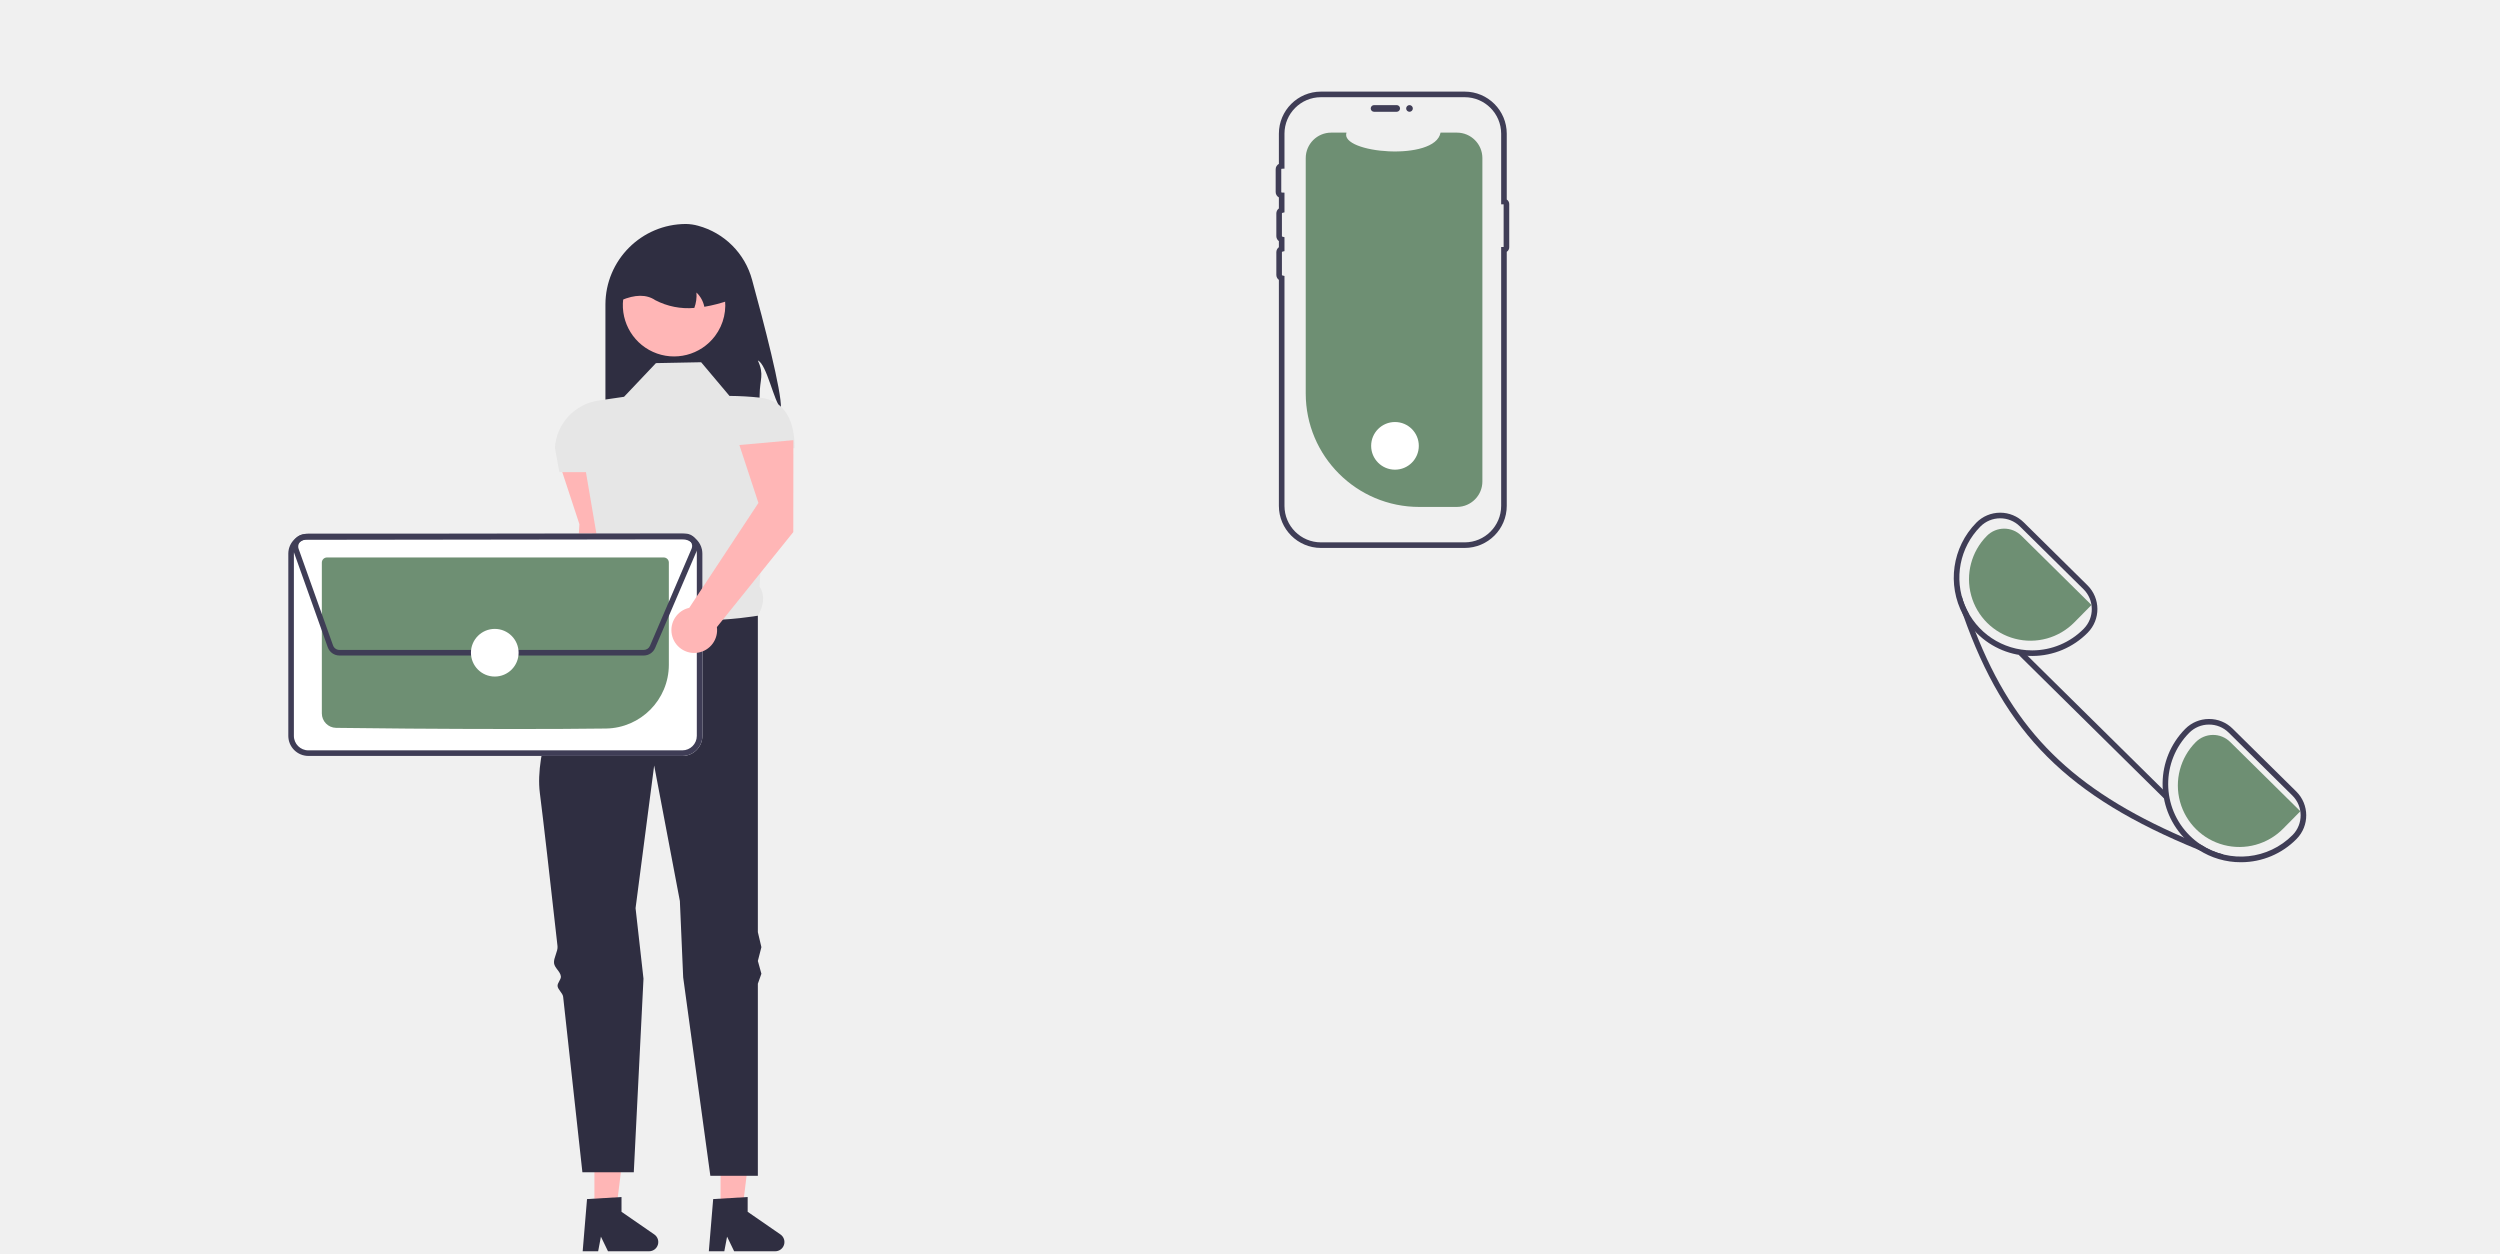
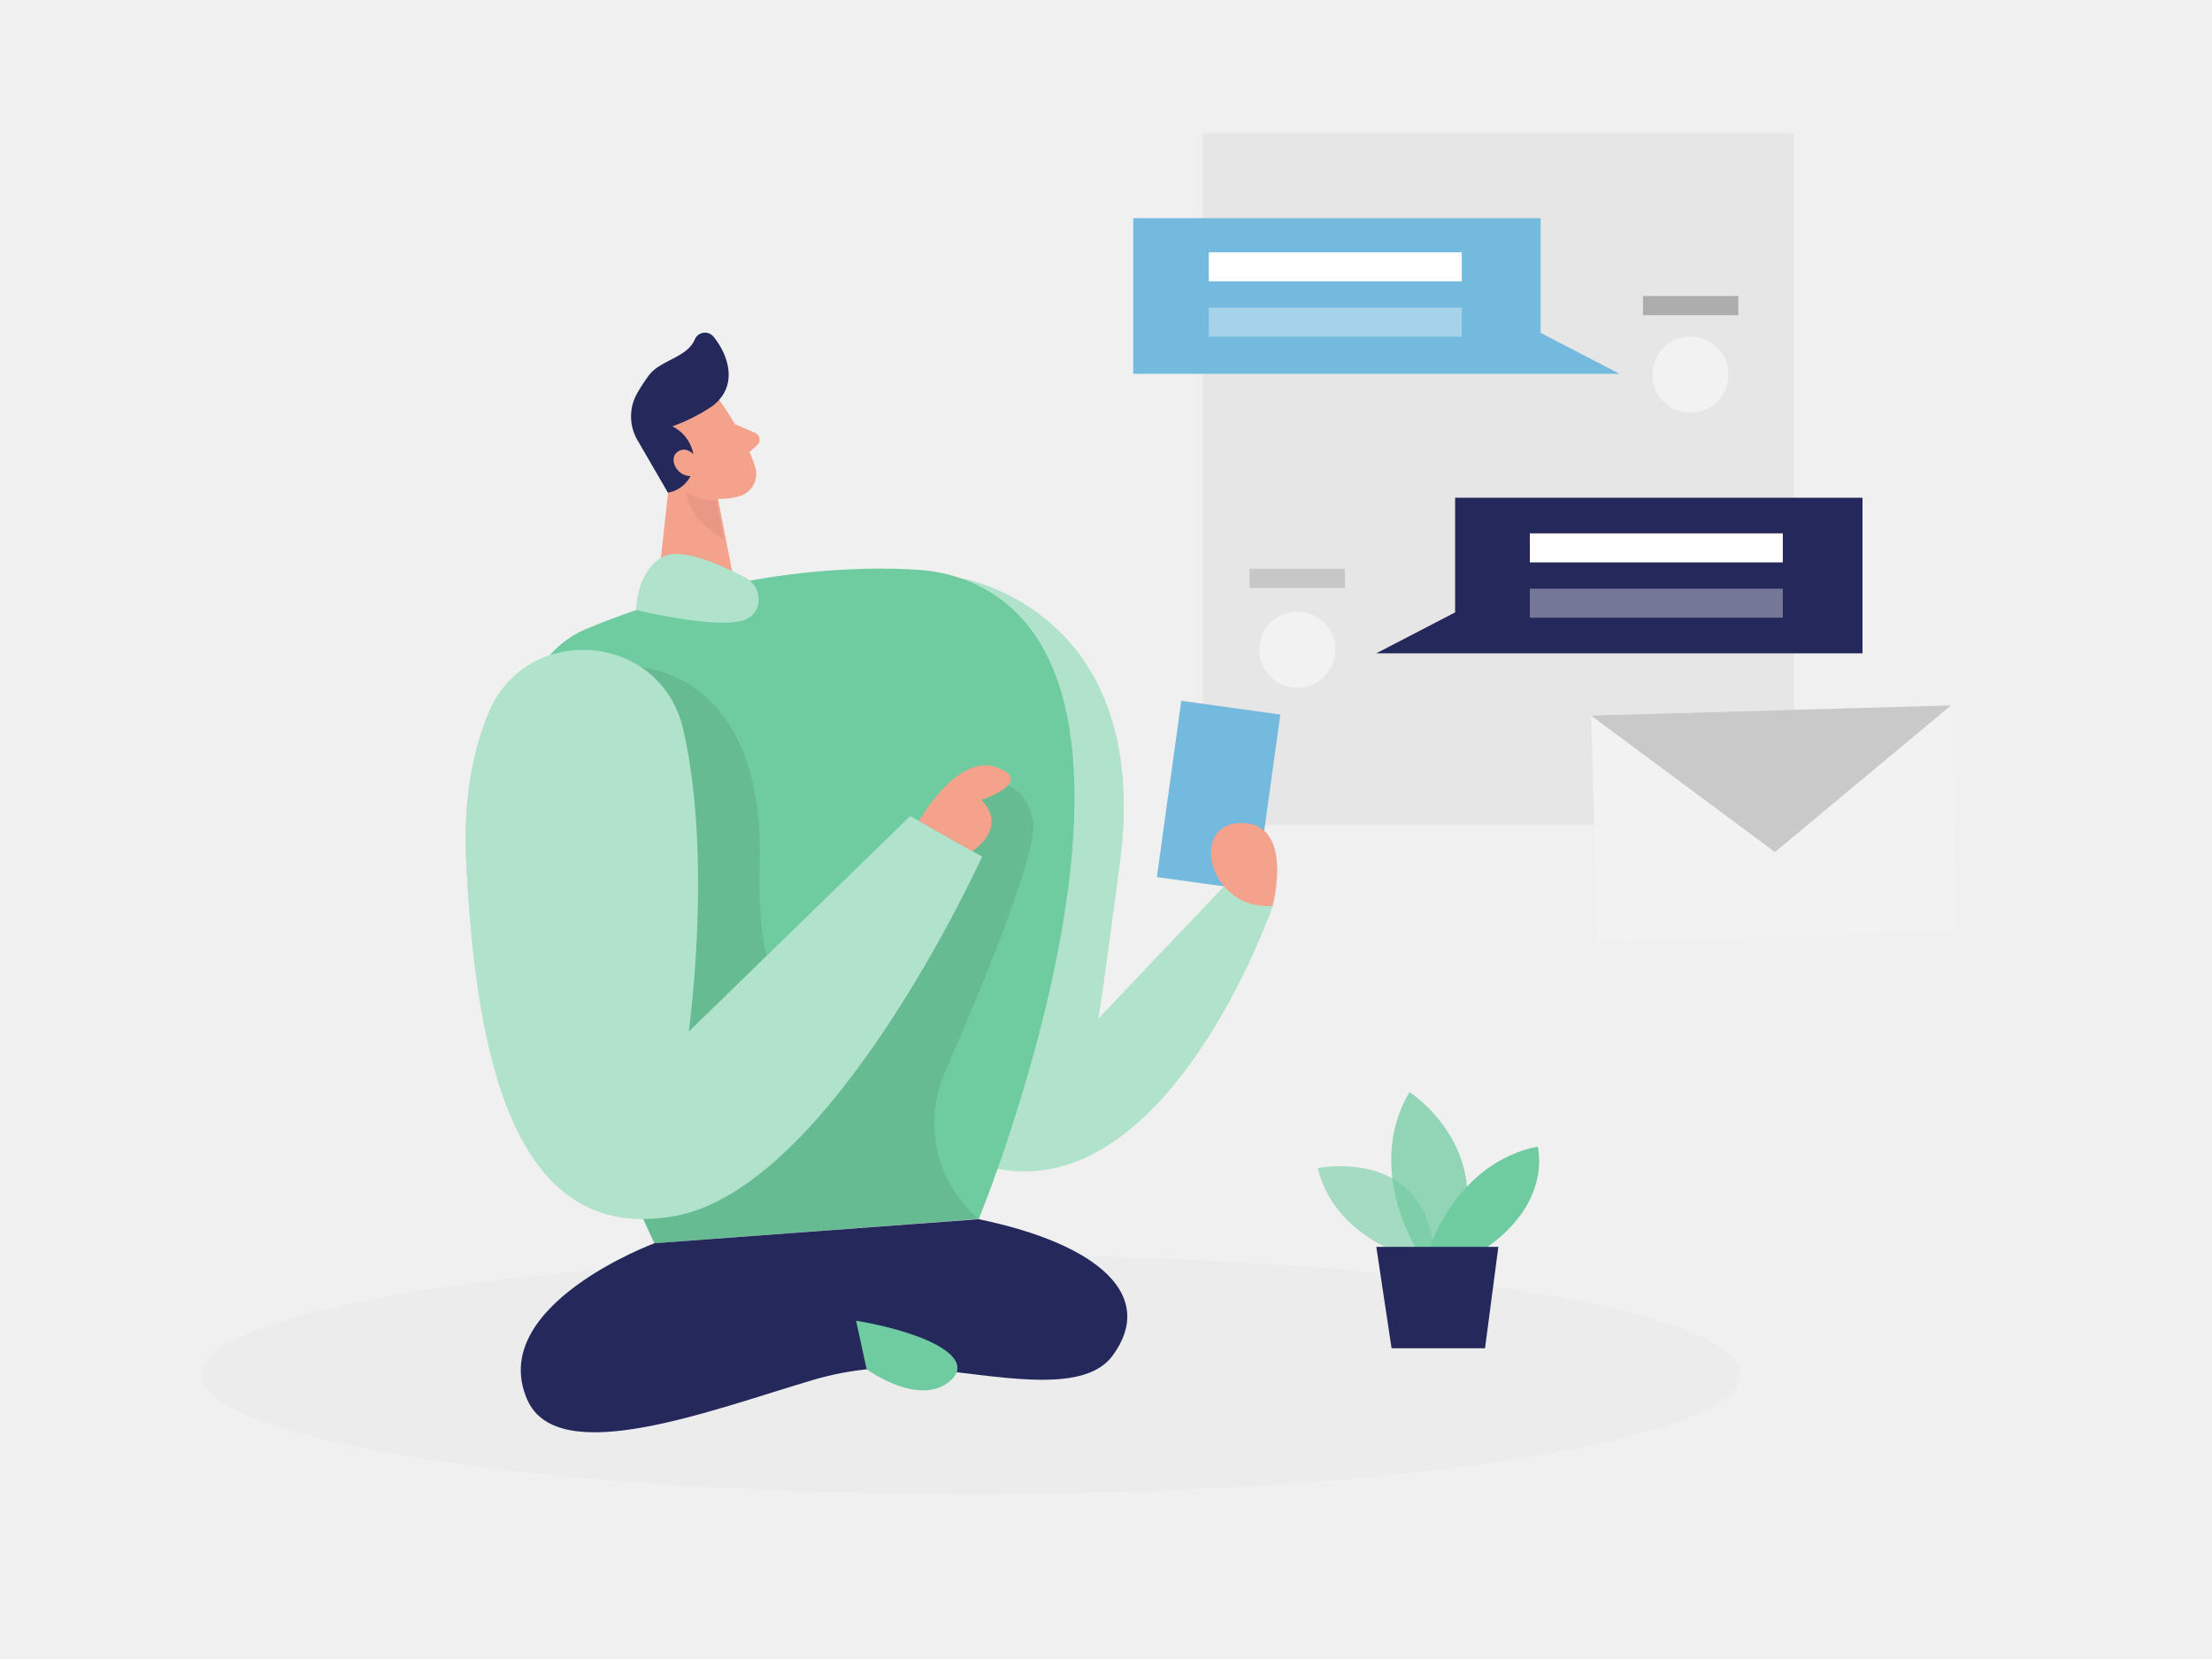
- <svg xmlns="http://www.w3.org/2000/svg" data-name="Layer 1" viewBox="0 0 894.249 448.282">
-   <path d="M447.37,674.141q-40.475,0-80.829-1.449c-38.44-1.381-78.19-2.808-115.136-23.299-25.845-14.333-48.735-37.329-66.194-66.504a223.77,223.77,0,0,1-25.369-63.604,261.476,261.476,0,0,1,.953-123.779,219.834,219.834,0,0,1,14.741-40.4c26.943-55.793,76.085-93.246,134.826-102.754a6.807,6.807,0,0,1,1.463-.031c.264.014.528.029.796.018l.346-.11a16.882,16.882,0,0,1,2.721-.698c90.594-13.487,186.365,13.802,276.952,78.914,70.042,50.351,162.868,77.464,283.781,82.889l1.717.09c33.66,1.934,66.218,15.811,94.16,40.133,27.579,24.006,48.287,56.034,59.884,92.624,1.426,4.461,2.733,9.104,3.884,13.801a26.039,26.039,0,0,1-6.941,24.69v.009l-.301.31c-.725.721-1.488,1.412-2.267,2.056l-.917.756c-7.727,6.365-13.83,11.394-21.135,15.299a64.983,64.983,0,0,1-15.419,5.821c-29.465,7.184-59.388,13.844-88.936,19.797-57.385,11.57-116.281,21.115-175.054,28.368A2269.141,2269.141,0,0,1,447.37,674.141Zm-136.232-419.845a3.507,3.507,0,0,0-.539.037c-58.192,9.419-106.869,46.504-133.544,101.745a217.624,217.624,0,0,0-14.595,40,259.188,259.188,0,0,0-.941,122.681,221.622,221.622,0,0,0,25.123,62.996c17.288,28.889,39.944,51.654,65.518,65.836,36.614,20.308,76.176,21.729,114.436,23.102a2266.314,2266.314,0,0,0,358.315-15.595c58.735-7.249,117.593-16.787,174.94-28.351,29.528-5.948,59.43-12.604,88.875-19.783a63.358,63.358,0,0,0,15.047-5.679c7.157-3.826,13.202-8.807,20.855-15.111l.917-.755c.67-.554,1.329-1.146,1.958-1.761l.181-.189c6.289-6.339,8.735-14.702,6.71-22.944v-.001c-1.139-4.646-2.432-9.24-3.844-13.655-23.69-74.746-84.974-127.569-152.496-131.447l-1.707-.09c-55.232-2.479-103.564-9.344-147.752-20.99-52.75-13.902-98.801-34.83-136.876-62.201-90.242-64.862-185.613-92.049-275.811-78.626a15.473,15.473,0,0,0-2.479.643l-.623.174a9.374,9.374,0,0,1-1.062-.013C311.537,254.307,311.335,254.296,311.138,254.296Z" fill="#f0f0f0" transform="translate(-152.8755 -225.8589)" />
-   <path d="M432.202,371.915c-2.498-2.397-5.053-15.762-8.242-17.118,2.384,5.269.653,6.663.64,12.446a39.123,39.123,0,0,1-1.141,9.745H369.435V334.825a28.847,28.847,0,0,1,28.848-28.848,17.214,17.214,0,0,1,4.276.626A27.428,27.428,0,0,1,421.909,326.007C426.028,341.061,432.578,366.119,432.202,371.915Z" fill="#2f2e41" transform="translate(-152.8755 -225.8589)" />
-   <path d="M372.605,423.782l.027-32.863L353.314,392.645l6.818,20.726-3.191,52.096a8.173,8.173,0,1,0,9.89,6.889Z" fill="#ffb6b6" transform="translate(-152.8755 -225.8589)" />
-   <polygon fill="#ffb6b6" points="257.746 432.76 265.55 432.759 269.263 402.657 257.744 402.657 257.746 432.76" />
-   <path d="M407.978,654.769l12.337-.736v5.286l11.729,8.101a3.302,3.302,0,0,1-1.876,6.019H415.481L412.949,668.209l-.988,5.228h-5.538Z" fill="#2f2e41" transform="translate(-152.8755 -225.8589)" />
-   <polygon fill="#ffb6b6" points="212.62 432.76 220.425 432.759 224.137 402.657 212.619 402.657 212.62 432.76" />
-   <path d="M362.853,654.769l12.337-.736v5.286l11.729,8.101a3.302,3.302,0,0,1-1.876,6.019H370.355l-2.532-5.228-.988,5.228H361.297Z" fill="#2f2e41" transform="translate(-152.8755 -225.8589)" />
-   <path d="M403.672,355.43l-16.167.317-11.412,12.046-9.149,1.342a18.266,18.266,0,0,0-15.577,16.897v0l1.585,8.706h9.51l5.502,32.303c-2.139,5.451-2.285,9.754,2.107,11.444l13.631,25.678L423.96,446.094c2.042-3.51,2.696-7.036.609-10.464l2.878-49.45h9.677v0c0-9.249-3.128-17.046-12.32-18.075a108.654,108.654,0,0,0-10.989-.629Z" fill="#e6e6e6" transform="translate(-152.8755 -225.8589)" />
-   <path d="M423.96,446.094s-39.309,6.974-53.891-7.608c0,0-1.48,2.513-3.711,6.682-.642,1.199-1.881,2.011-2.629,3.463-.68,1.32-2.429,2.942-3.17,4.439-.596,1.204.36,2.777-.26,4.078-7.468,15.664-16.193,37.759-14.322,52.348,1.206,9.409,3.698,31.302,6.322,54.816.205,1.837-1.455,4.197-1.249,6.049.194,1.746,2.255,2.984,2.45,4.734.129,1.162-1.31,2.348-1.181,3.508.141,1.273,1.85,2.522,1.991,3.79,3.594,32.468,6.886,62.781,6.886,62.781h18.386l3.469-69.232-2.835-25.236,6.657-51.038,9.193,48.502,1.183,27.297,9.715,70.975H423.96v-68.708l1.268-3.569-1.268-4.578,1.268-4.932-1.268-5.372Z" fill="#2f2e41" transform="translate(-152.8755 -225.8589)" />
-   <path d="M408.634,346.055a18.326,18.326,0,1,1,3.175-15.314c.053.22.097.438.14.665A18.301,18.301,0,0,1,408.634,346.055Z" fill="#ffb6b6" transform="translate(-152.8755 -225.8589)" />
-   <path d="M404.813,335.598a9.633,9.633,0,0,0-2.815-5.104,13.142,13.142,0,0,1-.761,5.51,25.395,25.395,0,0,1-13.955-2.764c-3.233-2.194-7.348-2.004-12.141,0a17.75,17.75,0,0,1,17.752-17.752h3.17a17.756,17.756,0,0,1,17.752,17.752A52.852,52.852,0,0,1,404.813,335.598Z" fill="#2f2e41" transform="translate(-152.8755 -225.8589)" />
-   <circle cx="113.249" cy="285" fill="#f0f0f0" r="51" />
-   <circle cx="438.249" cy="51" fill="#f0f0f0" r="51" />
-   <circle cx="843.249" cy="293" fill="#f0f0f0" r="51" />
-   <path d="M683.125,282.421V398.067A9.119,9.119,0,0,1,674.101,407.186a.802.802,0,0,1-.1.004H660.541a40.606,40.606,0,0,1-40.606-40.606v-84.163a9.123,9.123,0,0,1,9.123-9.123l5.454,0c-2.527,7.371,31.765,10.474,33.648,0l5.841,0A9.123,9.123,0,0,1,683.125,282.421Z" fill="#6e8f73" transform="translate(-152.8755 -225.8589)" />
-   <path d="M643.182,264.65a1.197,1.197,0,0,1,1.196-1.196h8.13a1.196,1.196,0,0,1,0,2.391h-8.13A1.197,1.197,0,0,1,643.182,264.65Z" fill="#3f3d56" transform="translate(-152.8755 -225.8589)" />
-   <path d="M676.794,421.859h-51.416a15.063,15.063,0,0,1-15.046-15.046V325.972a2.187,2.187,0,0,1-.911-1.779v-8.13a2.186,2.186,0,0,1,.911-1.778v-2.182a2.186,2.186,0,0,1-.911-1.778v-8.131a2.186,2.186,0,0,1,.911-1.778v-3.944a2.184,2.184,0,0,1-1.15-1.93v-8.13a2.184,2.184,0,0,1,1.15-1.93V273.674A15.063,15.063,0,0,1,625.378,258.628h51.416a15.063,15.063,0,0,1,15.046,15.046V297.23a1.886,1.886,0,0,1,.886,1.598v15.503a1.887,1.887,0,0,1-.886,1.599V406.813A15.063,15.063,0,0,1,676.794,421.859ZM625.378,260.628a13.061,13.061,0,0,0-13.046,13.046v12.508l-.962.037a.195.195,0,0,0-.188.192V294.541a.196.196,0,0,0,.188.192l.962.037v7.049l-.761.188a.197.197,0,0,0-.15.187v8.131a.197.197,0,0,0,.15.187l.761.188v4.991l-.761.188a.197.197,0,0,0-.15.187v8.13a.197.197,0,0,0,.15.187l.761.188V406.813a13.061,13.061,0,0,0,13.046,13.046h51.416a13.061,13.061,0,0,0,13.046-13.046V314.217h.886V298.942h-.886V273.674a13.061,13.061,0,0,0-13.046-13.046Z" fill="#3f3d56" transform="translate(-152.8755 -225.8589)" />
-   <circle cx="504.176" cy="38.791" fill="#3f3d56" r="1.196" />
-   <path d="M396.956,496.262H263.168a7.188,7.188,0,0,1-7.17-7.169v-65.189a7.188,7.188,0,0,1,7.169-7.17H396.955a7.188,7.188,0,0,1,7.17,7.169v65.189A7.188,7.188,0,0,1,396.956,496.262Z" fill="#fff" transform="translate(-152.8755 -225.8589)" />
-   <path d="M396.956,496.262H263.168a7.188,7.188,0,0,1-7.17-7.169v-65.189a7.188,7.188,0,0,1,7.169-7.17H396.955a7.188,7.188,0,0,1,7.17,7.169v65.189A7.188,7.188,0,0,1,396.956,496.262ZM263.168,418.734a5.185,5.185,0,0,0-5.17,5.171v65.187a5.185,5.185,0,0,0,5.171,5.17H396.954a5.185,5.185,0,0,0,5.171-5.171v-65.187a5.185,5.185,0,0,0-5.171-5.17Z" fill="#3f3d56" transform="translate(-152.8755 -225.8589)" />
-   <path d="M337.232,486.628c-26.386,0-53.899-.252-64.164-.416a5.176,5.176,0,0,1-5.07-5.155V427.095a1.83,1.83,0,0,1,1.823-1.828H390.297a1.829,1.829,0,0,1,1.827,1.823v36.612a22.842,22.842,0,0,1-22.457,22.752C360.1,486.579,348.771,486.628,337.232,486.628Z" fill="#6e8f73" transform="translate(-152.8755 -225.8589)" />
-   <path d="M383.146,460.339H274.287a4.438,4.438,0,0,1-4.164-2.936l-12.321-34.566a4.423,4.423,0,0,1,4.158-5.907l136.072-.189a4.423,4.423,0,0,1,4.359,5.198l.105.044-.391.912-.004.009-14.895,34.755A4.41,4.41,0,0,1,383.146,460.339Zm14.892-41.598-136.075.189a2.423,2.423,0,0,0-2.278,3.235l12.321,34.565a2.433,2.433,0,0,0,2.282,1.608H383.146a2.413,2.413,0,0,0,2.222-1.467l14.896-34.756.732.314-.732-.314a2.421,2.421,0,0,0-2.226-3.375Z" fill="#3f3d56" transform="translate(-152.8755 -225.8589)" />
-   <circle cx="176.983" cy="233.48" fill="#fff" r="8.524" />
-   <circle cx="498.983" cy="159.48" fill="#fff" r="8.524" />
-   <path d="M974.255,508.979l-22.77-22.48a11.884,11.884,0,0,0-8.43-3.46h-.08a11.914,11.914,0,0,0-8.46,3.56,27.991,27.991,0,0,0-.49,38.84c.24.26.49.51.74.76a27.248,27.248,0,0,0,4.56,3.65,27.676,27.676,0,0,0,15.11,4.43h.17a27.826,27.826,0,0,0,19.75-8.32,12.023,12.023,0,0,0-.1-16.98Zm-1.32,15.57a26.092,26.092,0,0,1-32.76,3.48,26.786,26.786,0,0,1-4.01-3.25,26.002,26.002,0,0,1-.23-36.77,9.913,9.913,0,0,1,7.06-2.97h.06a9.911,9.911,0,0,1,7.02,2.88l22.77,22.49a10.007,10.007,0,0,1,.09,14.14Z" fill="#3f3d56" transform="translate(-152.8755 -225.8589)" />
-   <path d="M899.545,435.199l-22.77-22.49a11.926,11.926,0,0,0-8.43-3.46h-.07a11.947,11.947,0,0,0-8.47,3.57,28.077,28.077,0,0,0-4.72,33l.01.01a27.562,27.562,0,0,0,4.33,5.93c.19.22.41.44.63.66a27.835,27.835,0,0,0,19.67,8.08h.18a27.854,27.854,0,0,0,19.75-8.33,11.999,11.999,0,0,0-.11-16.97Zm-1.32,15.57a25.855,25.855,0,0,1-18.33,7.73h-.17a26,26,0,0,1-18.49-44.27,10.008,10.008,0,0,1,14.14-.09l22.77,22.48A10.019,10.019,0,0,1,898.225,450.769Z" fill="#3f3d56" transform="translate(-152.8755 -225.8589)" />
-   <path d="M975.71,516.046l-25.103-24.794a8.727,8.727,0,0,0-12.327.076,22,22,0,1,0,31.305,30.919Z" fill="#6e8f73" transform="translate(-152.8755 -225.8589)" />
-   <path d="M901.004,442.262l-25.103-24.794a8.727,8.727,0,0,0-12.327.076,22,22,0,1,0,31.305,30.919Z" fill="#6e8f73" transform="translate(-152.8755 -225.8589)" />
-   <path d="M948.125,531.489l-.6,1.58q-4.23-1.605-8.2-3.22c-46.88-19.13-69.26-41.52-84.23-84.02l-.01-.01q-1.065-3-2.07-6.14l1.58-.51a25.542,25.542,0,0,0,2.3,5.78q1.23,3.495,2.53,6.81c14.07,35.87,34.82,56.37,74.6,73.68q3,1.305,6.15,2.59A26.087,26.087,0,0,0,948.125,531.489Z" fill="#3f3d56" transform="translate(-152.8755 -225.8589)" />
-   <rect fill="#3f3d56" height="73" transform="translate(-229.9252 559.8239) rotate(-45.35527)" width="2.001" x="900.623" y="448.539" />
-   <path d="M436.64,416.173l.027-32.863-19.318,1.726,6.818,20.726-24.747,37.514a8.173,8.173,0,1,0,9.89,6.889Z" fill="#ffb6b6" transform="translate(-152.8755 -225.8589)" />
+ <svg xmlns="http://www.w3.org/2000/svg" id="Layer_1" data-name="Layer 1" viewBox="0 0 400 300">
+   <rect x="217.52" y="24.08" width="106.86" height="125.09" fill="#e6e6e6" />
+   <path d="M221.37,160.28l-22.8,24c1.13-6.81,2.26-15.87,3.89-27.95,6.21-46.16-28.67-51.75-28.67-51.75s-16,96.5,3.77,98.48c1.41.14,2.69.25,3.9.33l-1.1,7.94c31.3,6,49.78-47.52,49.78-47.52Z" fill="#6fcba0" />
+   <path d="M221.37,160.28l-22.8,24c1.13-6.81,2.26-15.87,3.89-27.95,6.21-46.16-28.67-51.75-28.67-51.75s-16,96.5,3.77,98.48c1.41.14,2.69.25,3.9.33l-1.1,7.94c31.3,6,49.78-47.52,49.78-47.52Z" fill="#fff" opacity="0.46" />
+   <ellipse cx="175.61" cy="248.57" rx="139.12" ry="21.64" fill="#e6e6e6" opacity="0.45" />
+   <path d="M173.79,104.59a29.53,29.53,0,0,0-8.06-1.57c-8.65-.56-32.27-.71-59.62,10.67-34.55,14.38,12.22,111.13,12.22,111.13L177,220.43S218,120.3,173.79,104.59Z" fill="#6fcba0" />
+   <rect x="288.27" y="128.47" width="65.11" height="40.72" transform="translate(-4.04 9.05) rotate(-1.61)" fill="#f2f2f2" />
+   <polygon points="287.71 129.39 320.97 154.08 352.8 127.56 287.71 129.39" fill="#c9c9c9" />
+   <path d="M116.06,120.73s22.32,1,21.31,35.61S152,181.88,152,181.88l25.55-40.68s8.14-.95,9.27,7.62c.72,5.53-9,29.14-16,45.19A22.77,22.77,0,0,0,177,220.43h0l-58.62,4.39-2-4.39Z" opacity="0.08" />
+   <path d="M130.06,72.31s4.88,6.75,6.52,12.2a4.18,4.18,0,0,1-2.84,5.21c-2.76.79-6.71,1-9.77-2.25l-5.87-5s-3.57-3.24-1.27-8.55S127.3,68.05,130.06,72.31Z" fill="#f4a28c" />
+   <polygon points="121.57 82.18 118.59 109.31 133.66 109.88 129.78 89.91 121.57 82.18" fill="#f4a28c" />
+   <path d="M128.47,73.67a33.59,33.59,0,0,1-6.89,3.43,7,7,0,0,1,3.91,6.54,5.67,5.67,0,0,1-4.71,5.45l-5.37-9.26a8.51,8.51,0,0,1-.2-8.7,32.2,32.2,0,0,1,2.18-3.33c2-2.64,6.93-3.19,8.24-6.4a2,2,0,0,1,3.41-.5c2.08,2.54,4.21,7.24,1.34,11A7.93,7.93,0,0,1,128.47,73.67Z" fill="#24285b" />
+   <path d="M126.13,83s-1.7-2.72-3.64-1.27.49,5.4,3.52,4.09Z" fill="#f4a28c" />
+   <path d="M132.92,76.72l3.64,1.56a1.34,1.34,0,0,1,.36,2.23l-2.43,2.15Z" fill="#f4a28c" />
+   <path d="M129.57,90.56A9.86,9.86,0,0,1,124.13,89s.23,5,6.78,8.43Z" fill="#ce8172" opacity="0.31" />
+   <path d="M118.33,224.82s-30.39,11.3-23,28.25c5.51,12.72,33.45,1.85,51.75-3.55a54.82,54.82,0,0,1,20.18-2c12.57,1.08,28.55,4.94,33.92-2.36,7.91-10.73-2.22-20.13-24.19-24.69Z" fill="#24285b" />
+   <path d="M123.57,132c-4-17.75-28.37-19.74-35.29-2.91-2.71,6.58-4.43,15.05-4,25.84C86,192.78,93.51,225,122,219.9s55.59-65,55.59-65l-13-7.33-40.06,39S128.94,155.5,123.57,132Z" fill="#6fcba0" />
+   <path d="M123.57,132c-4-17.75-28.37-19.74-35.29-2.91-2.71,6.58-4.43,15.05-4,25.84C86,192.78,93.51,225,122,219.9s55.59-65,55.59-65l-13-7.33-40.06,39S128.94,155.5,123.57,132Z" fill="#fff" opacity="0.46" />
+   <path d="M166.19,148.47s6.81-12.28,14-9.72-2.72,5.92-2.72,5.92,5.06,4.42-1.63,9.25Z" fill="#f4a28c" />
+   <path d="M154.81,238.82l1.9,8.77s9,6.61,14.67,2.47S168.37,241.14,154.81,238.82Z" fill="#6fcba0" />
+   <rect x="211.33" y="127.81" width="18.08" height="32.18" transform="translate(21.83 -28.88) rotate(7.89)" fill="#74b9de" />
+   <path d="M230.14,163.82s4-15-5.65-15S218.56,164.69,230.14,163.82Z" fill="#f4a28c" />
+   <path d="M115.07,110.32s-.14-6.43,4.45-9.44c3.46-2.26,11.5,1.57,15.24,3.59a4.5,4.5,0,0,1,2.33,5,4,4,0,0,1-3.43,2.88C128.25,113.51,115.07,110.32,115.07,110.32Z" fill="#6fcba0" />
+   <path d="M115.07,110.32s-.14-6.43,4.45-9.44c3.46-2.26,11.5,1.57,15.24,3.59a4.5,4.5,0,0,1,2.33,5,4,4,0,0,1-3.43,2.88C128.25,113.51,115.07,110.32,115.07,110.32Z" fill="#fff" opacity="0.46" />
+   <polygon points="278.59 60.19 278.59 39.46 204.92 39.46 204.92 67.59 278.59 67.59 292.84 67.59 278.59 60.19" fill="#74b9de" />
+   <polygon points="263.13 110.74 263.13 90.01 336.8 90.01 336.8 118.14 263.13 118.14 248.88 118.14 263.13 110.74" fill="#24285b" />
+   <circle cx="305.68" cy="67.74" r="6.88" fill="#f2f2f2" />
+   <circle cx="234.58" cy="117.49" r="6.88" fill="#f2f2f2" />
+   <rect x="218.59" y="45.63" width="45.75" height="5.25" fill="#fff" />
+   <rect x="218.59" y="55.63" width="45.75" height="5.25" fill="#fff" opacity="0.37" />
+   <rect x="276.64" y="96.45" width="45.75" height="5.25" fill="#fff" />
+   <rect x="276.64" y="106.45" width="45.75" height="5.25" fill="#fff" opacity="0.37" />
+   <path d="M254.48,227.09s-13.25-3.56-16.18-15.86c0,0,20.49-4.23,21.16,16.93Z" fill="#6fcba0" opacity="0.58" />
+   <path d="M256.1,225.77s-9.31-14.57-1.23-28.28c0,0,15.63,9.84,8.78,28.28Z" fill="#6fcba0" opacity="0.73" />
+   <path d="M258.48,225.77s4.82-15.45,19.57-18.44c0,0,2.82,10-9.48,18.44Z" fill="#6fcba0" />
+   <polygon points="248.88 225.47 251.64 243.81 268.54 243.81 270.95 225.47 248.88 225.47" fill="#24285b" />
+   <rect x="297.1" y="53.53" width="17.25" height="3.47" fill="#adadad" />
+   <rect x="225.96" y="102.85" width="17.25" height="3.47" fill="#adadad" opacity="0.55" />
</svg>
